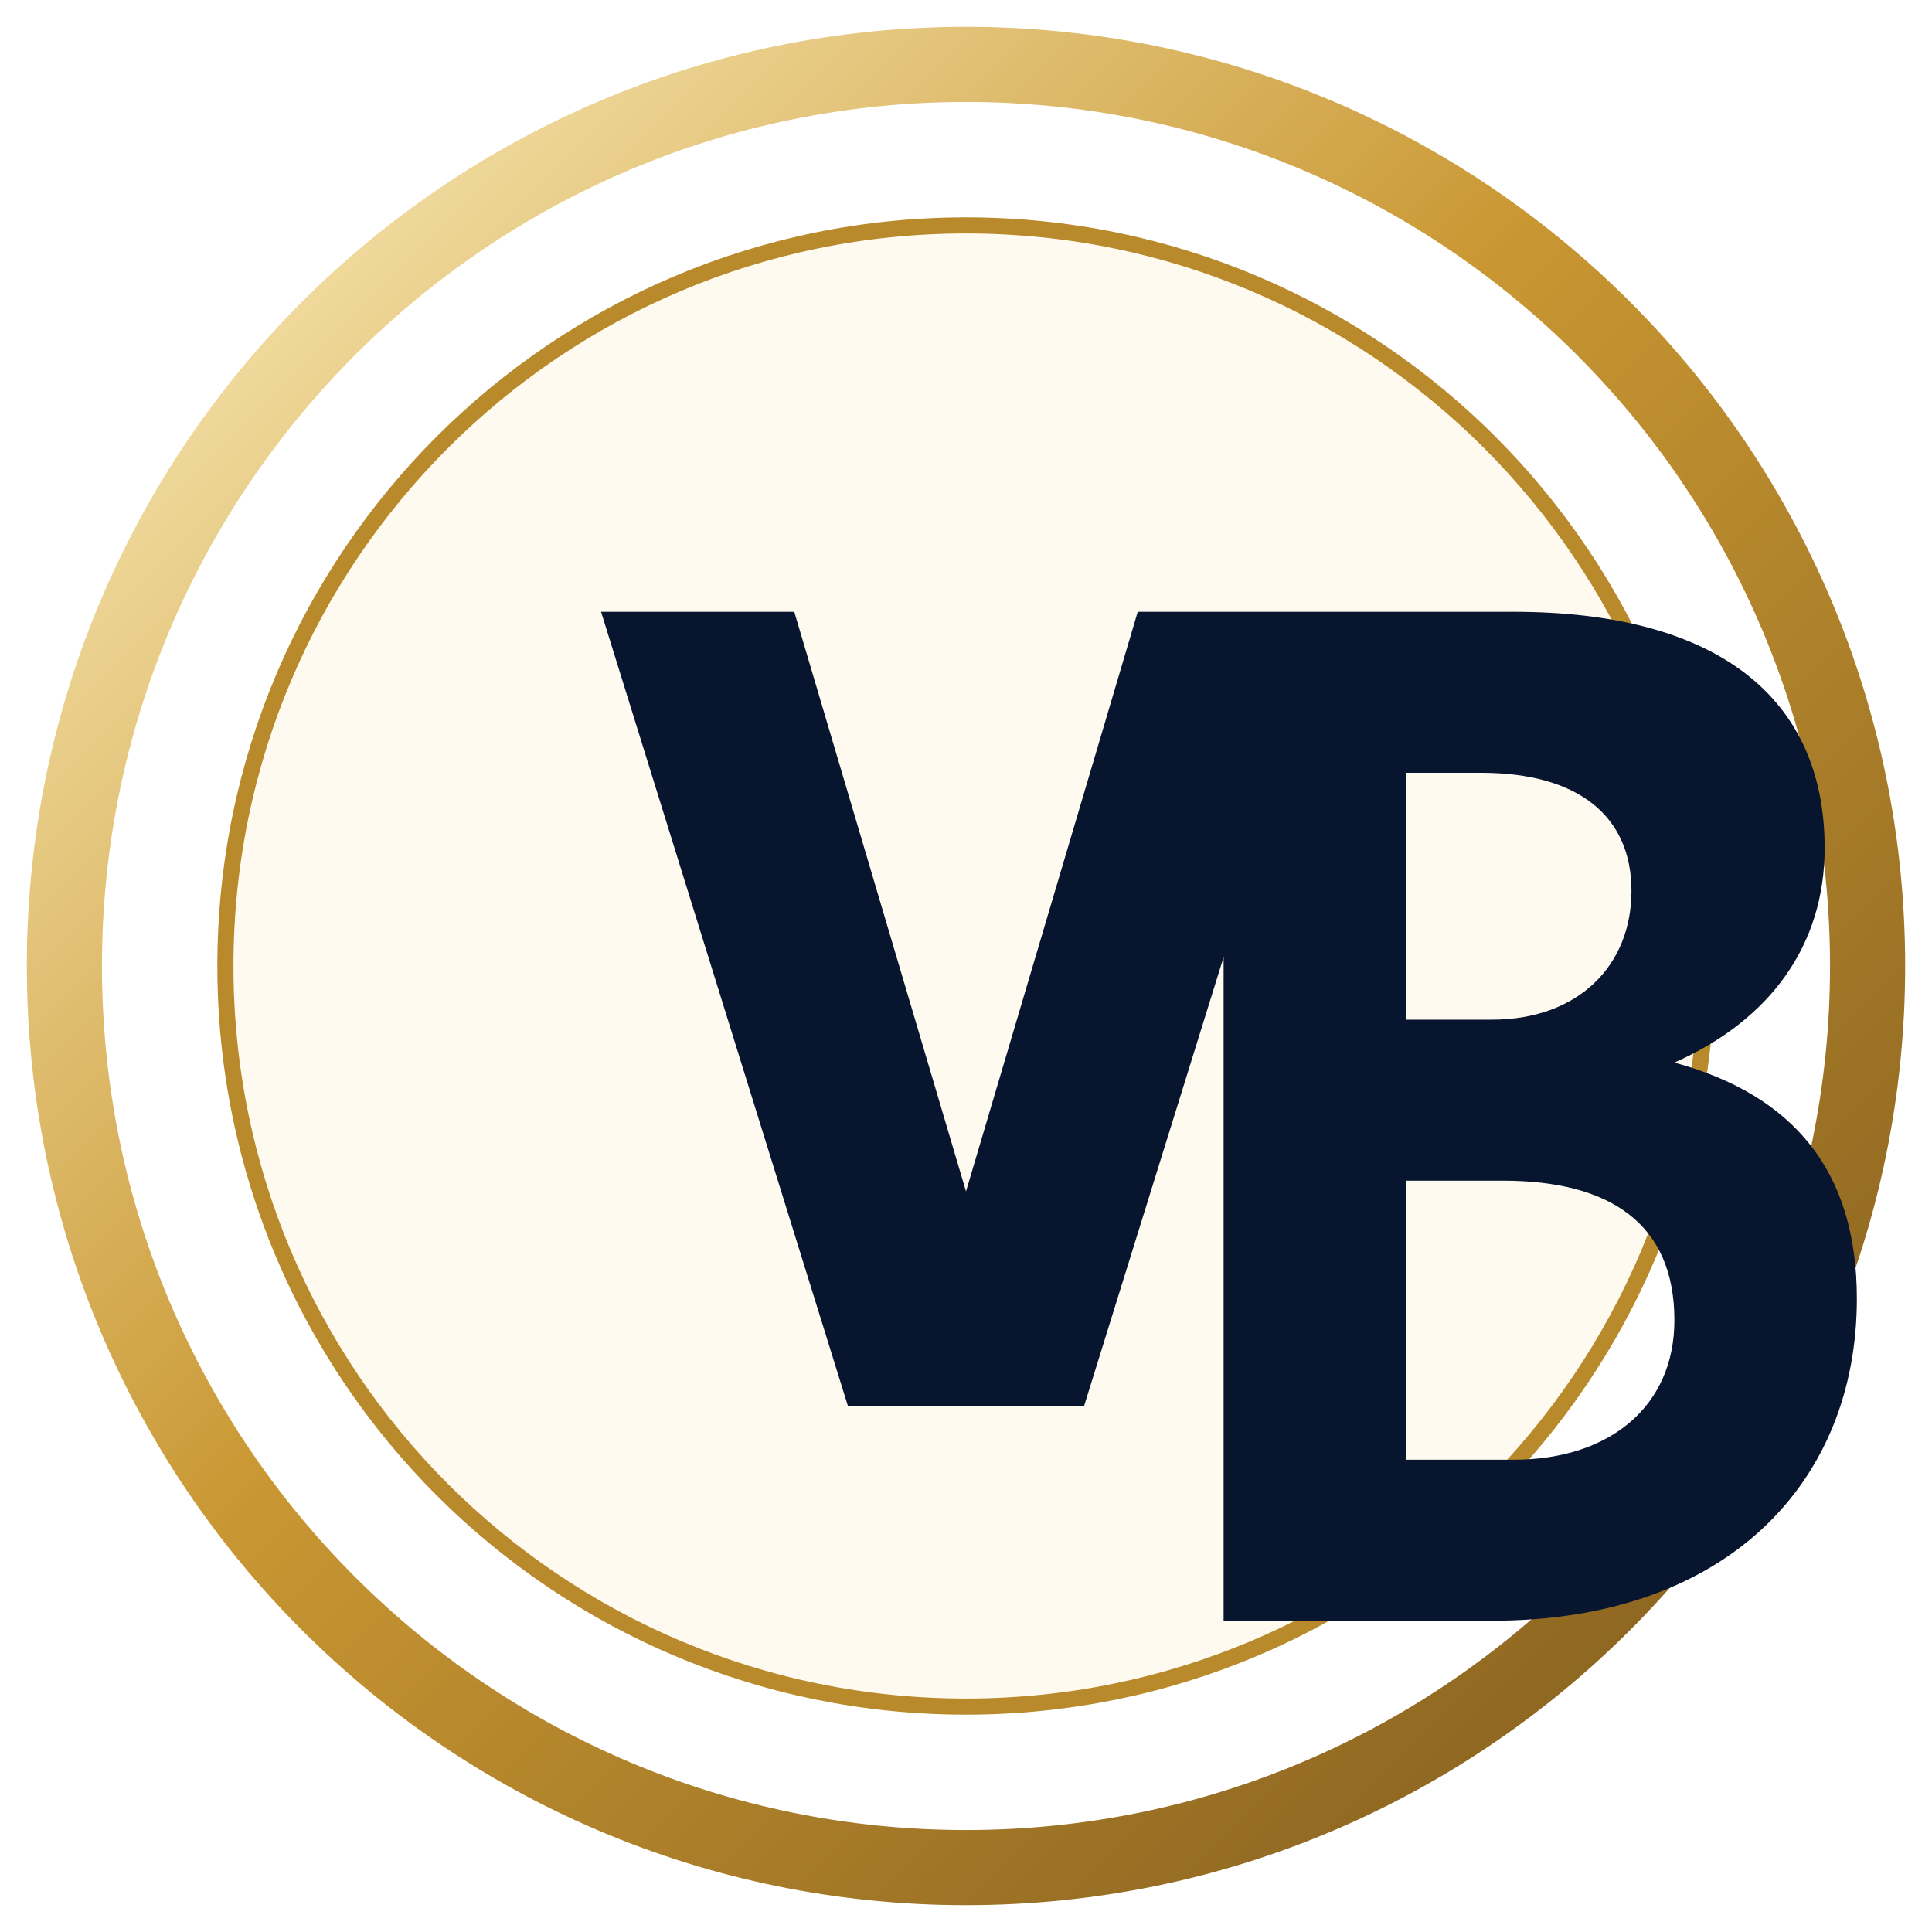
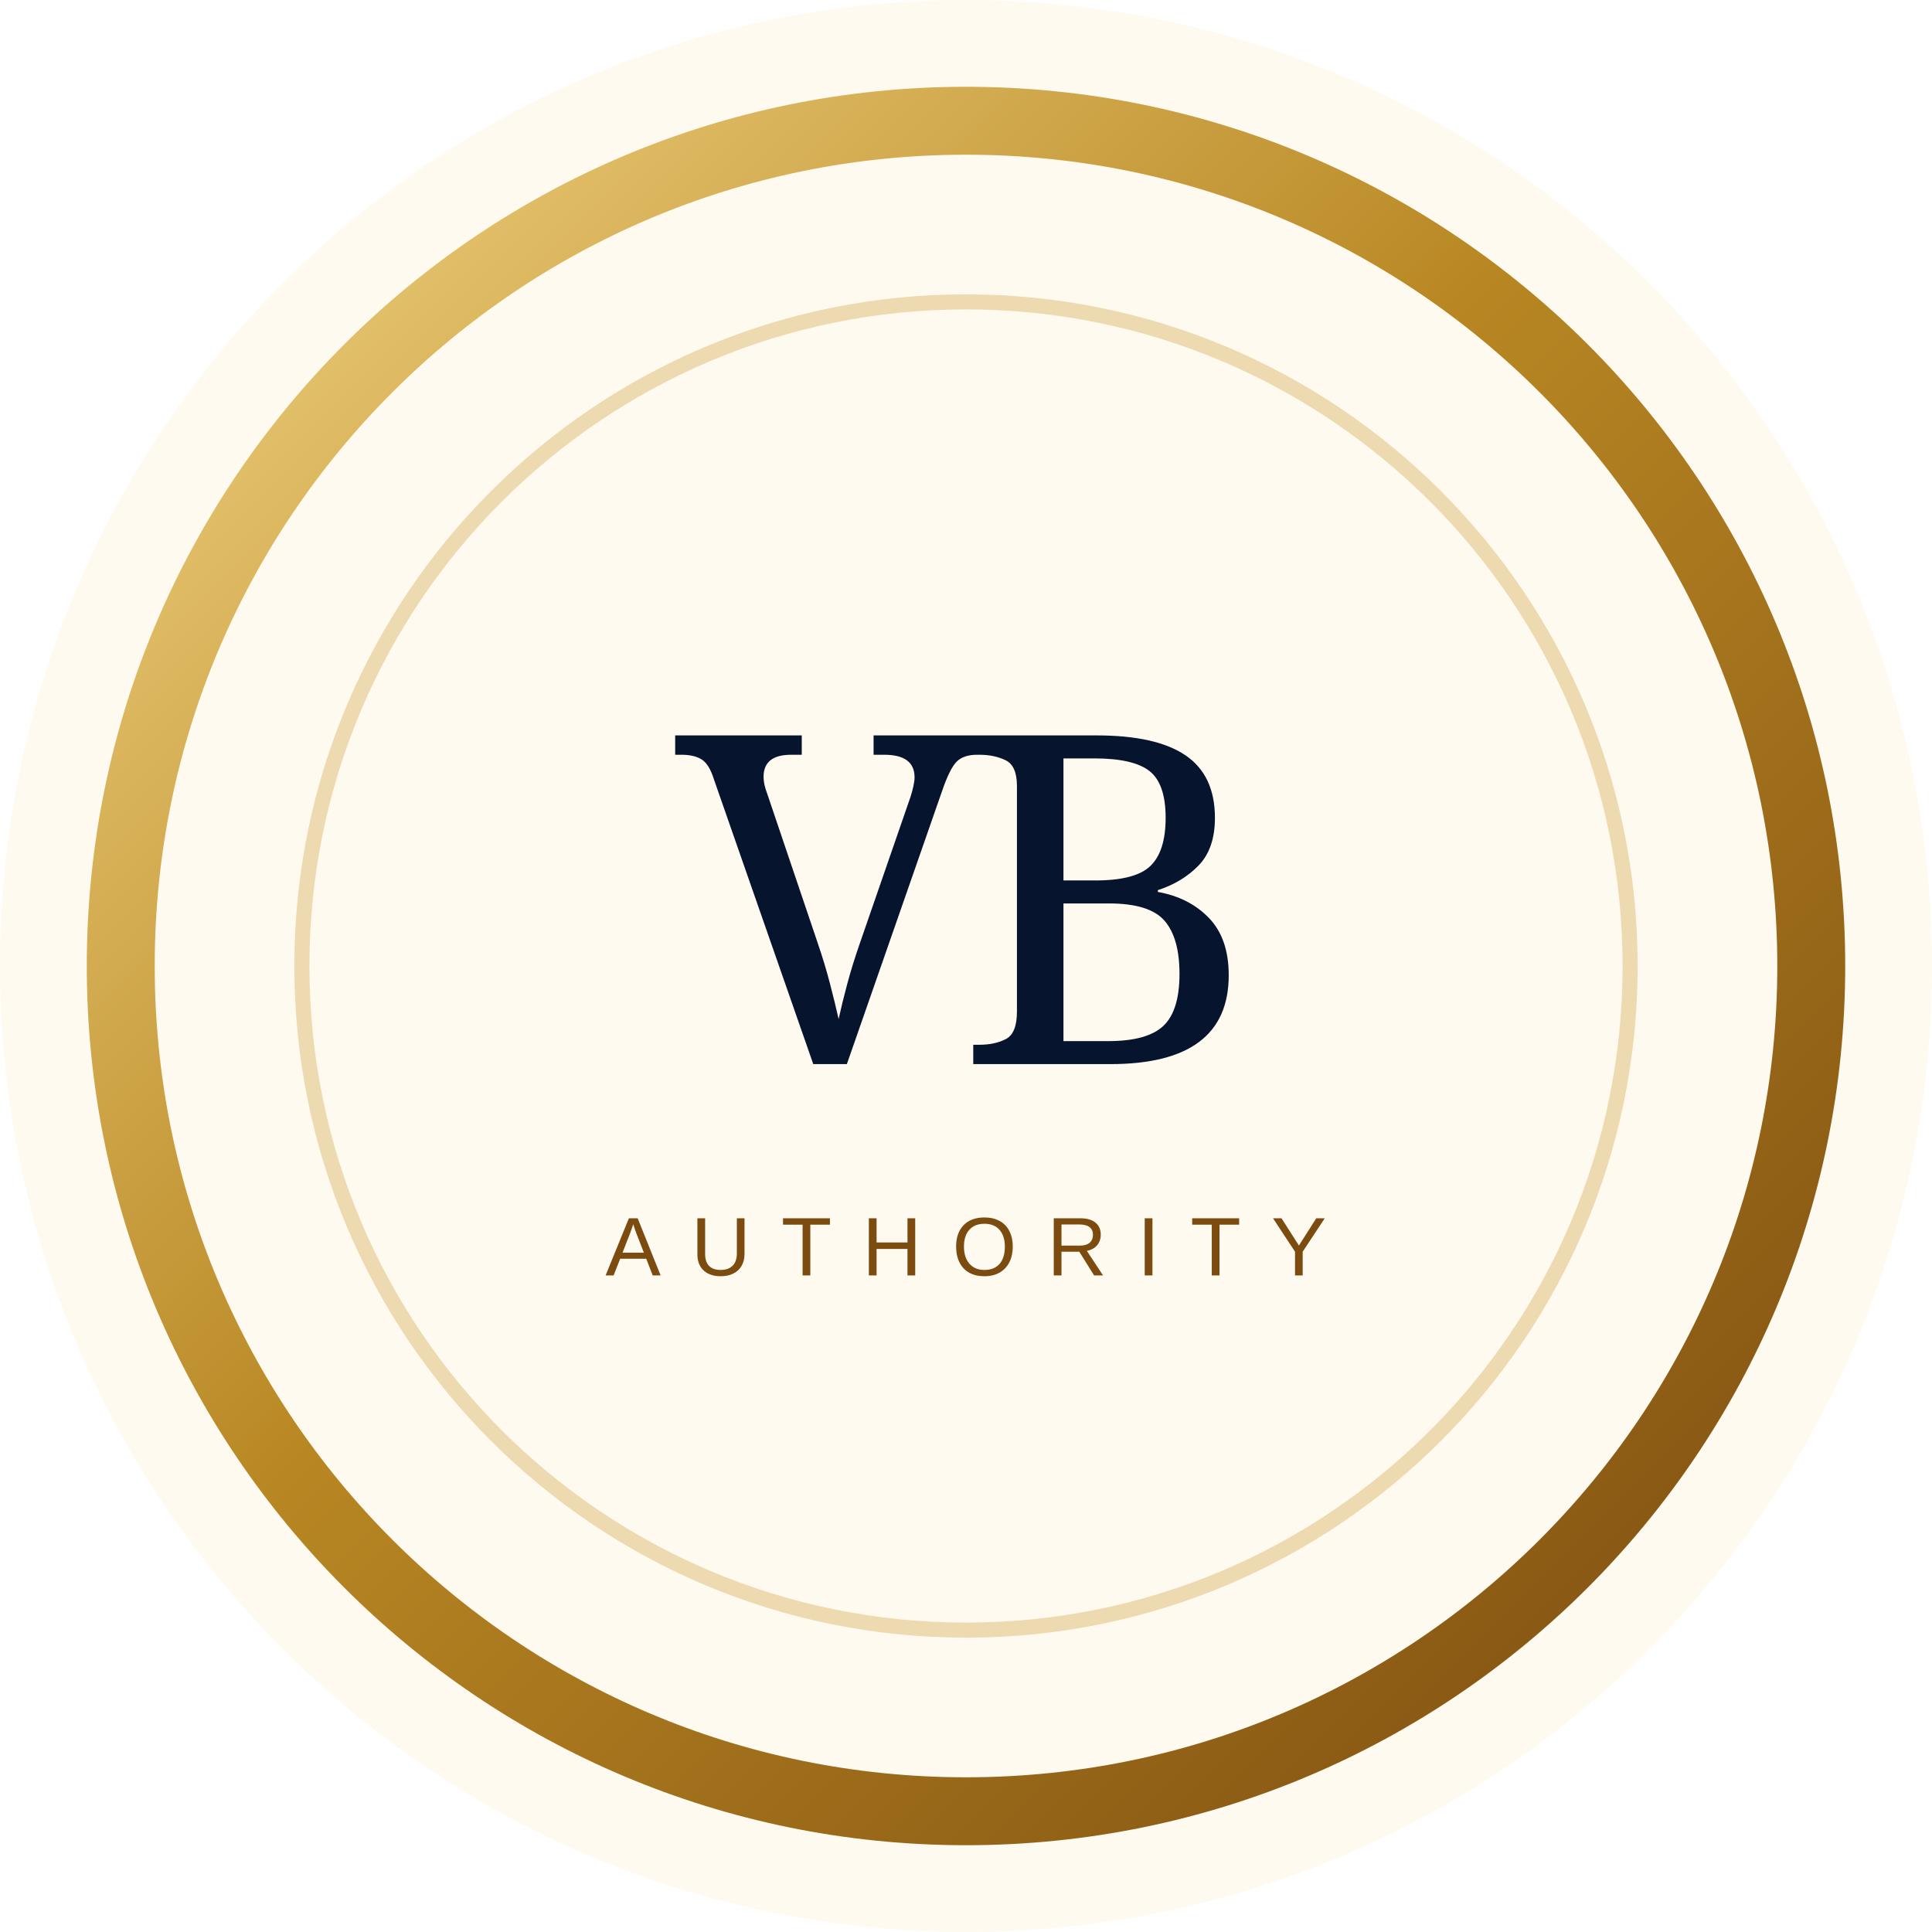
- <svg xmlns="http://www.w3.org/2000/svg" viewBox="0 0 180 180" role="img" aria-label="VB sovereign seal">
+ <svg xmlns="http://www.w3.org/2000/svg" viewBox="0 0 512 512" role="img" aria-label="VB seal">
  <defs>
    <linearGradient id="g" x1="0" y1="0" x2="1" y2="1">
-       <stop offset="0" stop-color="#fff4c7" />
-       <stop offset=".45" stop-color="#c99732" />
-       <stop offset="1" stop-color="#7c581c" />
+       <stop stop-color="#f2d585" />
+       <stop offset=".45" stop-color="#b88723" />
+       <stop offset="1" stop-color="#7b4b10" />
    </linearGradient>
  </defs>
-   <circle cx="90" cy="90" r="84" fill="none" stroke="url(#g)" stroke-width="7" />
-   <circle cx="90" cy="90" r="69" fill="#fffaf0" stroke="#b88a2c" stroke-width="1.5" />
-   <path d="M56 57h18l16 54 16-54h18l-23 74H79L56 57Zm58 0h27c19 0 29 8 29 22 0 9-5 16-14 20 11 3 17 10 17 22 0 17-12 30-34 30h-25V57Zm17 15v23h8c8 0 13-5 13-12s-5-11-14-11h-7Zm0 38v26h10c9 0 15-5 15-13 0-9-6-13-16-13h-9Z" fill="#07152e" />
+   <rect width="512" height="512" rx="256" fill="#fffaf0" />
+   <circle cx="256" cy="256" r="224" fill="none" stroke="url(#g)" stroke-width="18" />
+   <circle cx="256" cy="256" r="176" fill="none" stroke="#d8b562" stroke-opacity=".45" stroke-width="4" />
+   <text x="256" y="282" text-anchor="middle" font-family="Georgia,serif" font-size="122" fill="#07142e" letter-spacing="-8">VB</text>
+   <text x="256" y="338" text-anchor="middle" font-family="Arial,sans-serif" font-size="22" fill="#7b4b10" letter-spacing="8">AUTHORITY</text>
</svg>
